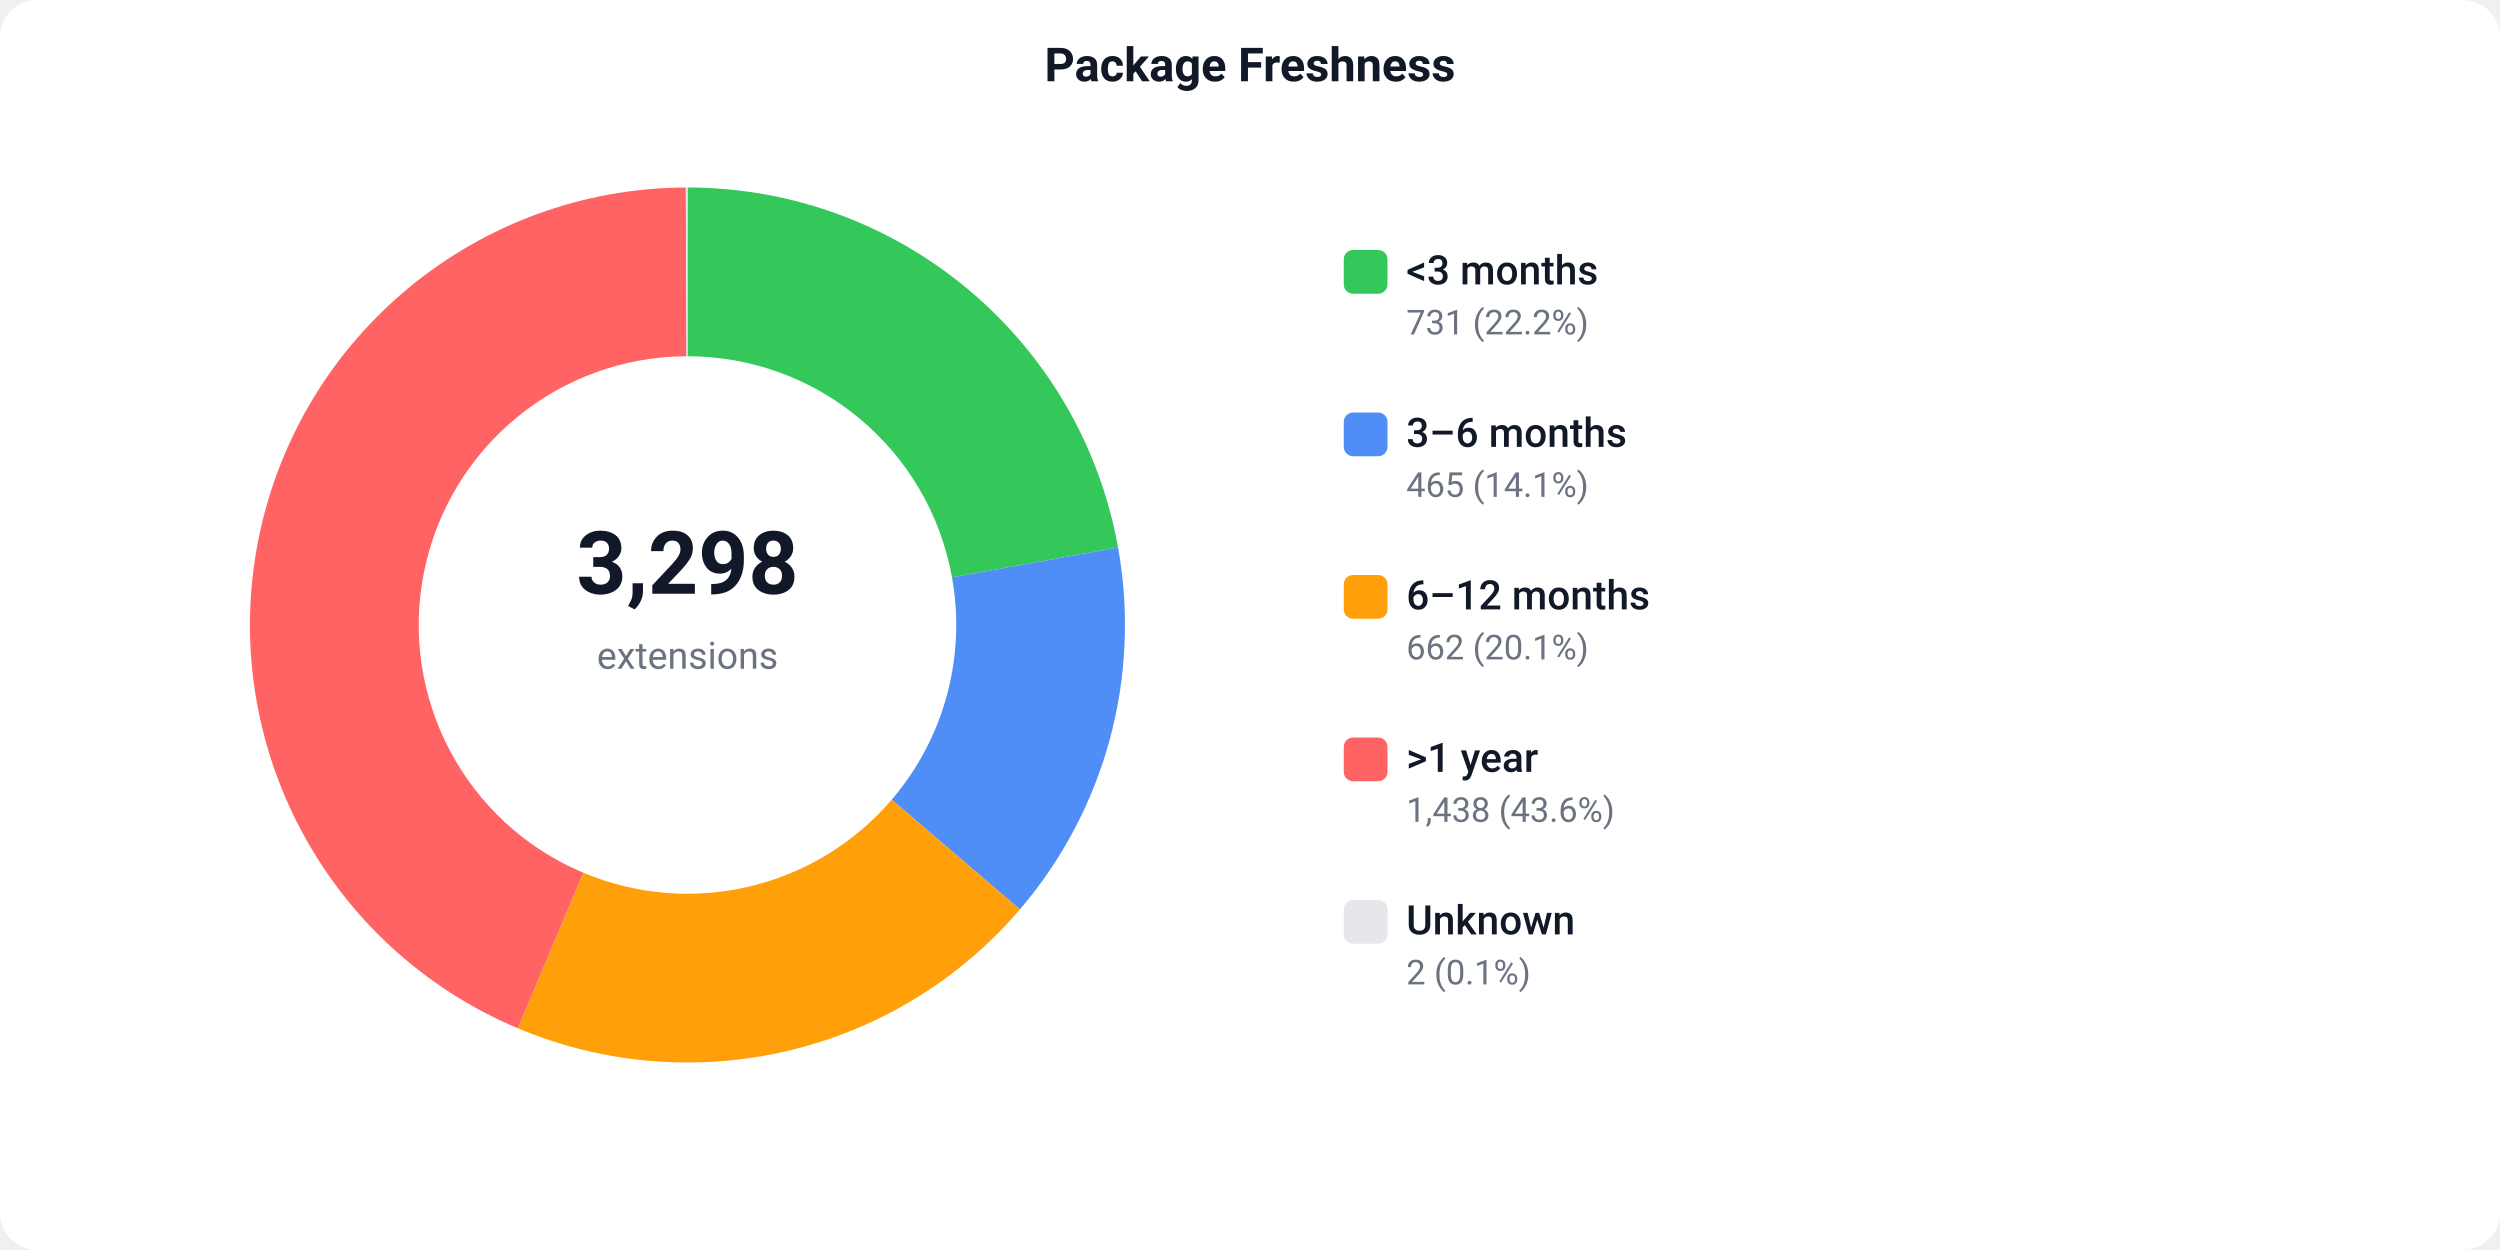
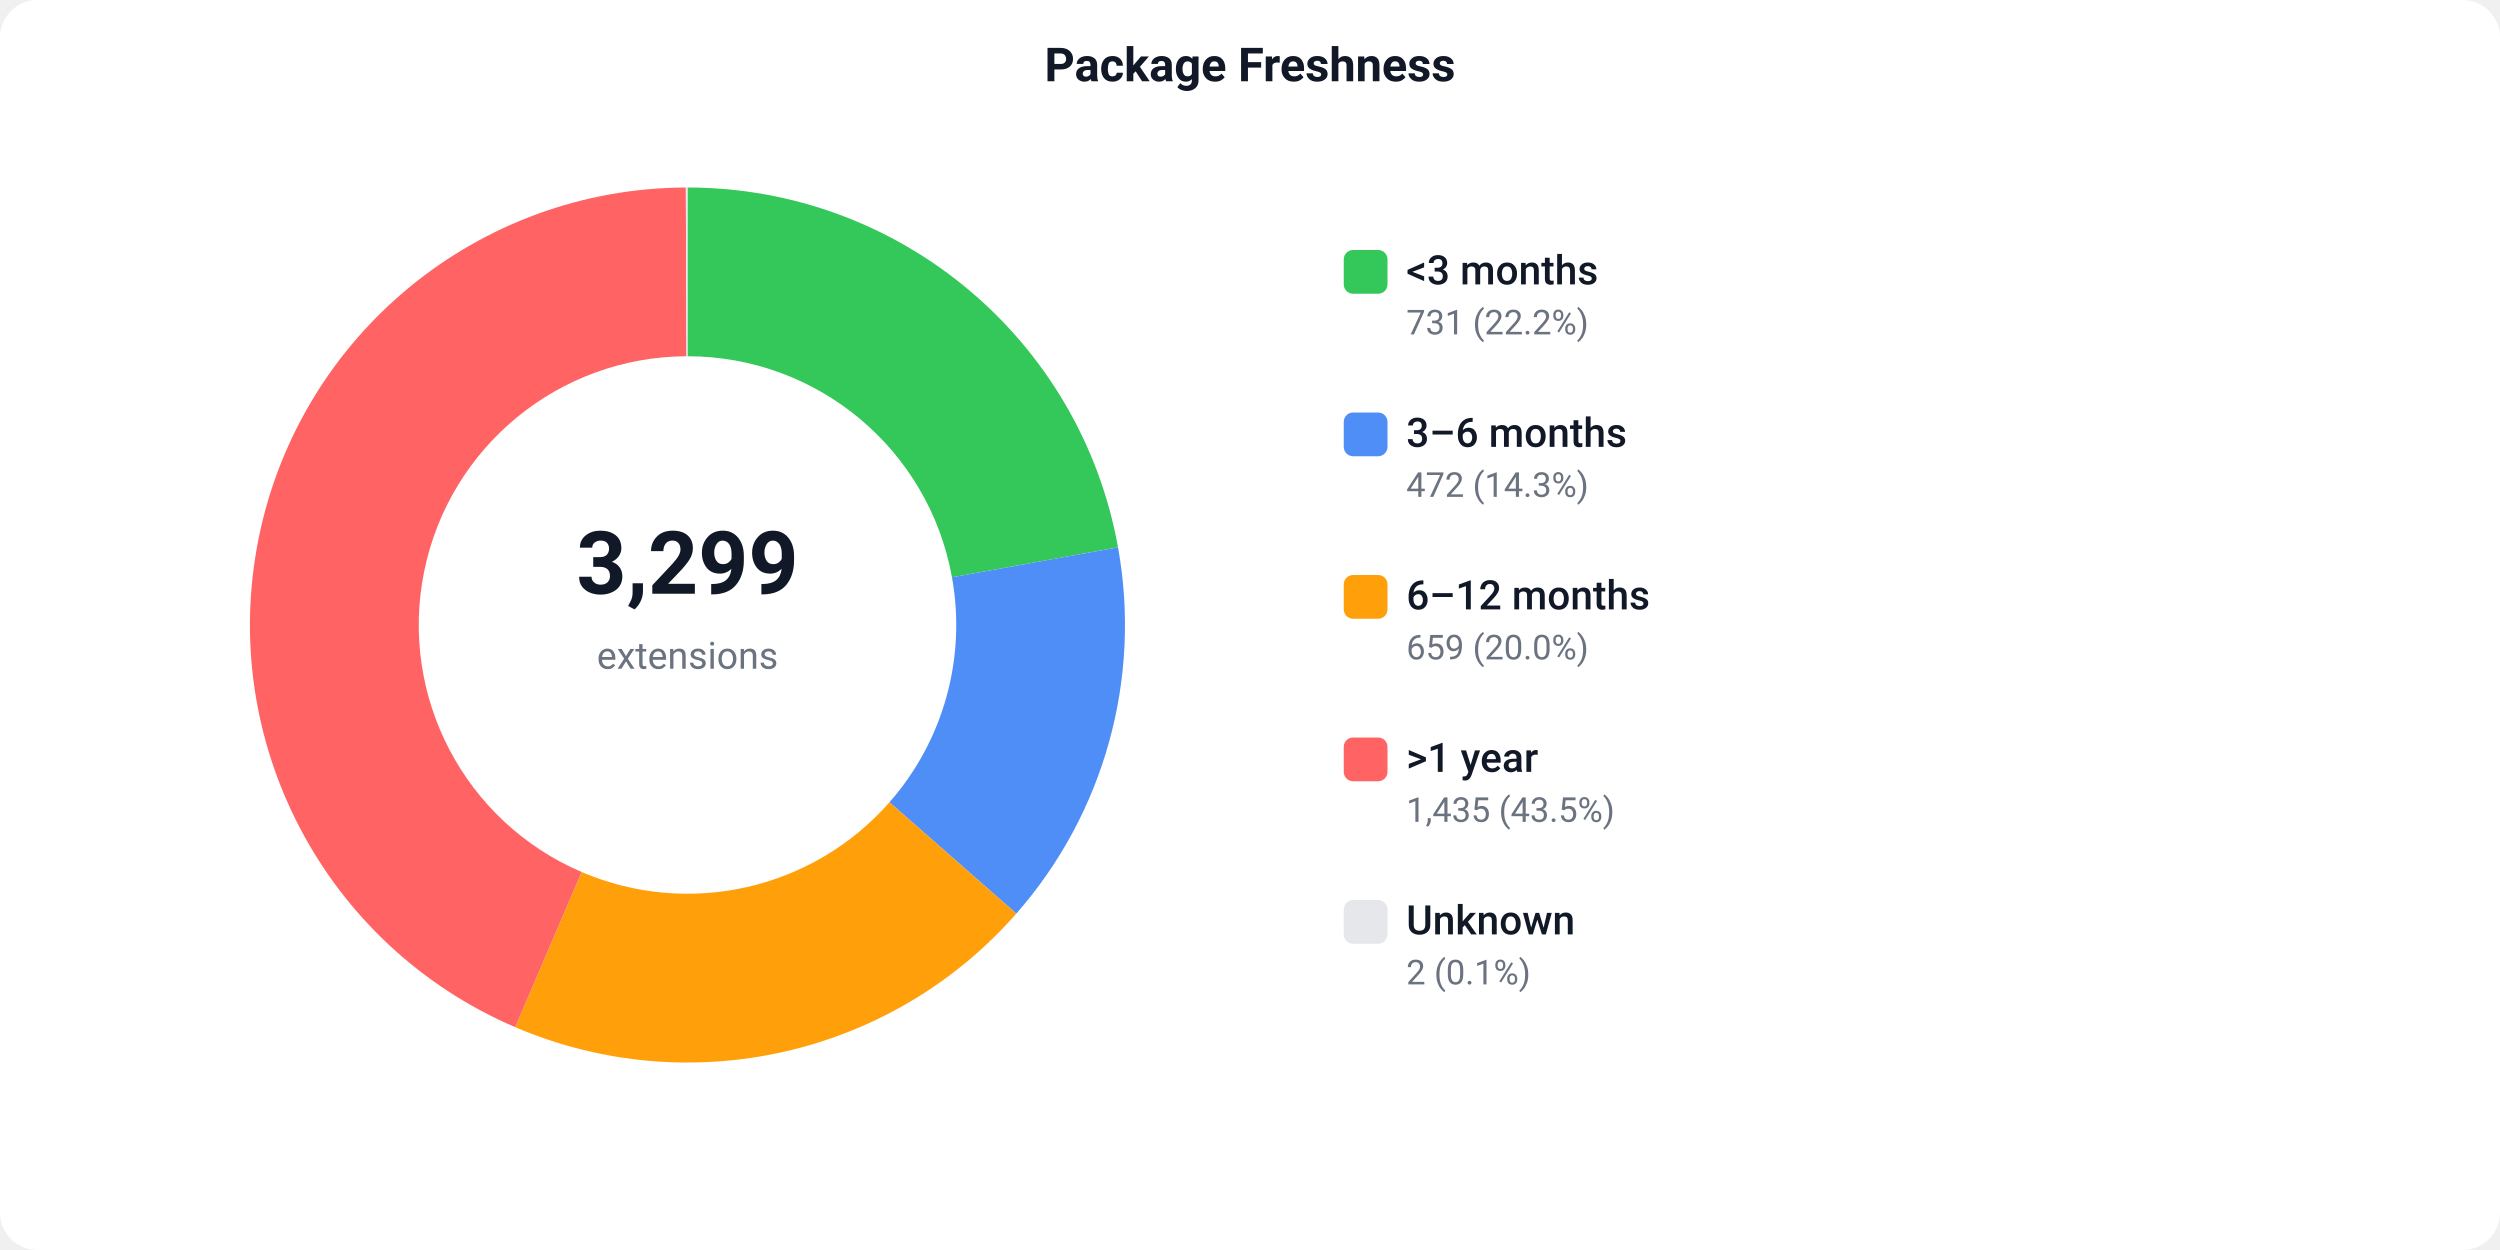
<svg xmlns="http://www.w3.org/2000/svg" width="800" height="400" viewBox="0 0 800 400">
  <defs>
    <style>text { font-family: -apple-system, BlinkMacSystemFont, 'Segoe UI', Roboto, sans-serif; }</style>
  </defs>
  <rect width="800" height="400" fill="#ffffff" rx="12" />
  <text x="400" y="26" text-anchor="middle" font-size="15" font-weight="600" fill="#111827">Package Freshness</text>
-   <path d="M 220.00 60.00 A 140 140 0 0 1 357.78 175.19 L 304.64 184.76 A 86 86 0 0 0 220.00 114.00 Z" fill="#34C759" />
-   <path d="M 357.78 175.19 A 140 140 0 0 1 326.37 291.02 L 285.34 255.91 A 86 86 0 0 0 304.64 184.76 Z" fill="#4F8EF7" />
-   <path d="M 326.37 291.02 A 140 140 0 0 1 165.72 329.05 L 186.65 279.27 A 86 86 0 0 0 285.34 255.91 Z" fill="#FF9F0A" />
-   <path d="M 165.72 329.05 A 140 140 0 0 1 219.47 60.00 L 219.67 114.00 A 86 86 0 0 0 186.65 279.27 Z" fill="#FF6363" />
+   <path d="M 220.00 60.00 A 140 140 0 0 1 357.77 175.14 L 304.63 184.73 A 86 86 0 0 0 220.00 114.00 Z" fill="#34C759" />
+   <path d="M 357.77 175.14 A 140 140 0 0 1 325.22 292.36 L 284.63 256.73 A 86 86 0 0 0 304.63 184.73 Z" fill="#4F8EF7" />
+   <path d="M 325.22 292.36 A 140 140 0 0 1 164.87 328.69 L 186.14 279.05 A 86 86 0 0 0 284.63 256.73 Z" fill="#FF9F0A" />
+   <path d="M 164.87 328.69 A 140 140 0 0 1 219.47 60.00 L 219.67 114.00 A 86 86 0 0 0 186.14 279.05 Z" fill="#FF6363" />
  <path d="M 219.47 60.00 A 140 140 0 0 1 220.00 60.00 L 220.00 114.00 A 86 86 0 0 0 219.67 114.00 Z" fill="#e5e7eb" />
-   <text x="220" y="190" text-anchor="middle" font-size="28" font-weight="700" fill="#111827">3,298</text>
+   <text x="220" y="190" text-anchor="middle" font-size="28" font-weight="700" fill="#111827">3,299</text>
  <text x="220" y="214" text-anchor="middle" font-size="12" fill="#6b7280">extensions</text>
  <rect x="430" y="80" width="14" height="14" fill="#34C759" rx="3" />
  <text x="450" y="91" font-size="13" font-weight="500" fill="#111827">&lt;3 months</text>
  <text x="450" y="107" font-size="11" fill="#6b7280">731 (22.2%)</text>
  <rect x="430" y="132" width="14" height="14" fill="#4F8EF7" rx="3" />
  <text x="450" y="143" font-size="13" font-weight="500" fill="#111827">3–6 months</text>
-   <text x="450" y="159" font-size="11" fill="#6b7280">465 (14.1%)</text>
+   <text x="450" y="159" font-size="11" fill="#6b7280">472 (14.3%)</text>
  <rect x="430" y="184" width="14" height="14" fill="#FF9F0A" rx="3" />
  <text x="450" y="195" font-size="13" font-weight="500" fill="#111827">6–12 months</text>
-   <text x="450" y="211" font-size="11" fill="#6b7280">662 (20.1%)</text>
+   <text x="450" y="211" font-size="11" fill="#6b7280">659 (20.0%)</text>
  <rect x="430" y="236" width="14" height="14" fill="#FF6363" rx="3" />
  <text x="450" y="247" font-size="13" font-weight="500" fill="#111827">&gt;1 year</text>
-   <text x="450" y="263" font-size="11" fill="#6b7280">1,438 (43.6%)</text>
+   <text x="450" y="263" font-size="11" fill="#6b7280">1,435 (43.5%)</text>
  <rect x="430" y="288" width="14" height="14" fill="#e5e7eb" rx="3" />
  <text x="450" y="299" font-size="13" font-weight="500" fill="#111827">Unknown</text>
  <text x="450" y="315" font-size="11" fill="#6b7280">2 (0.1%)</text>
</svg>
